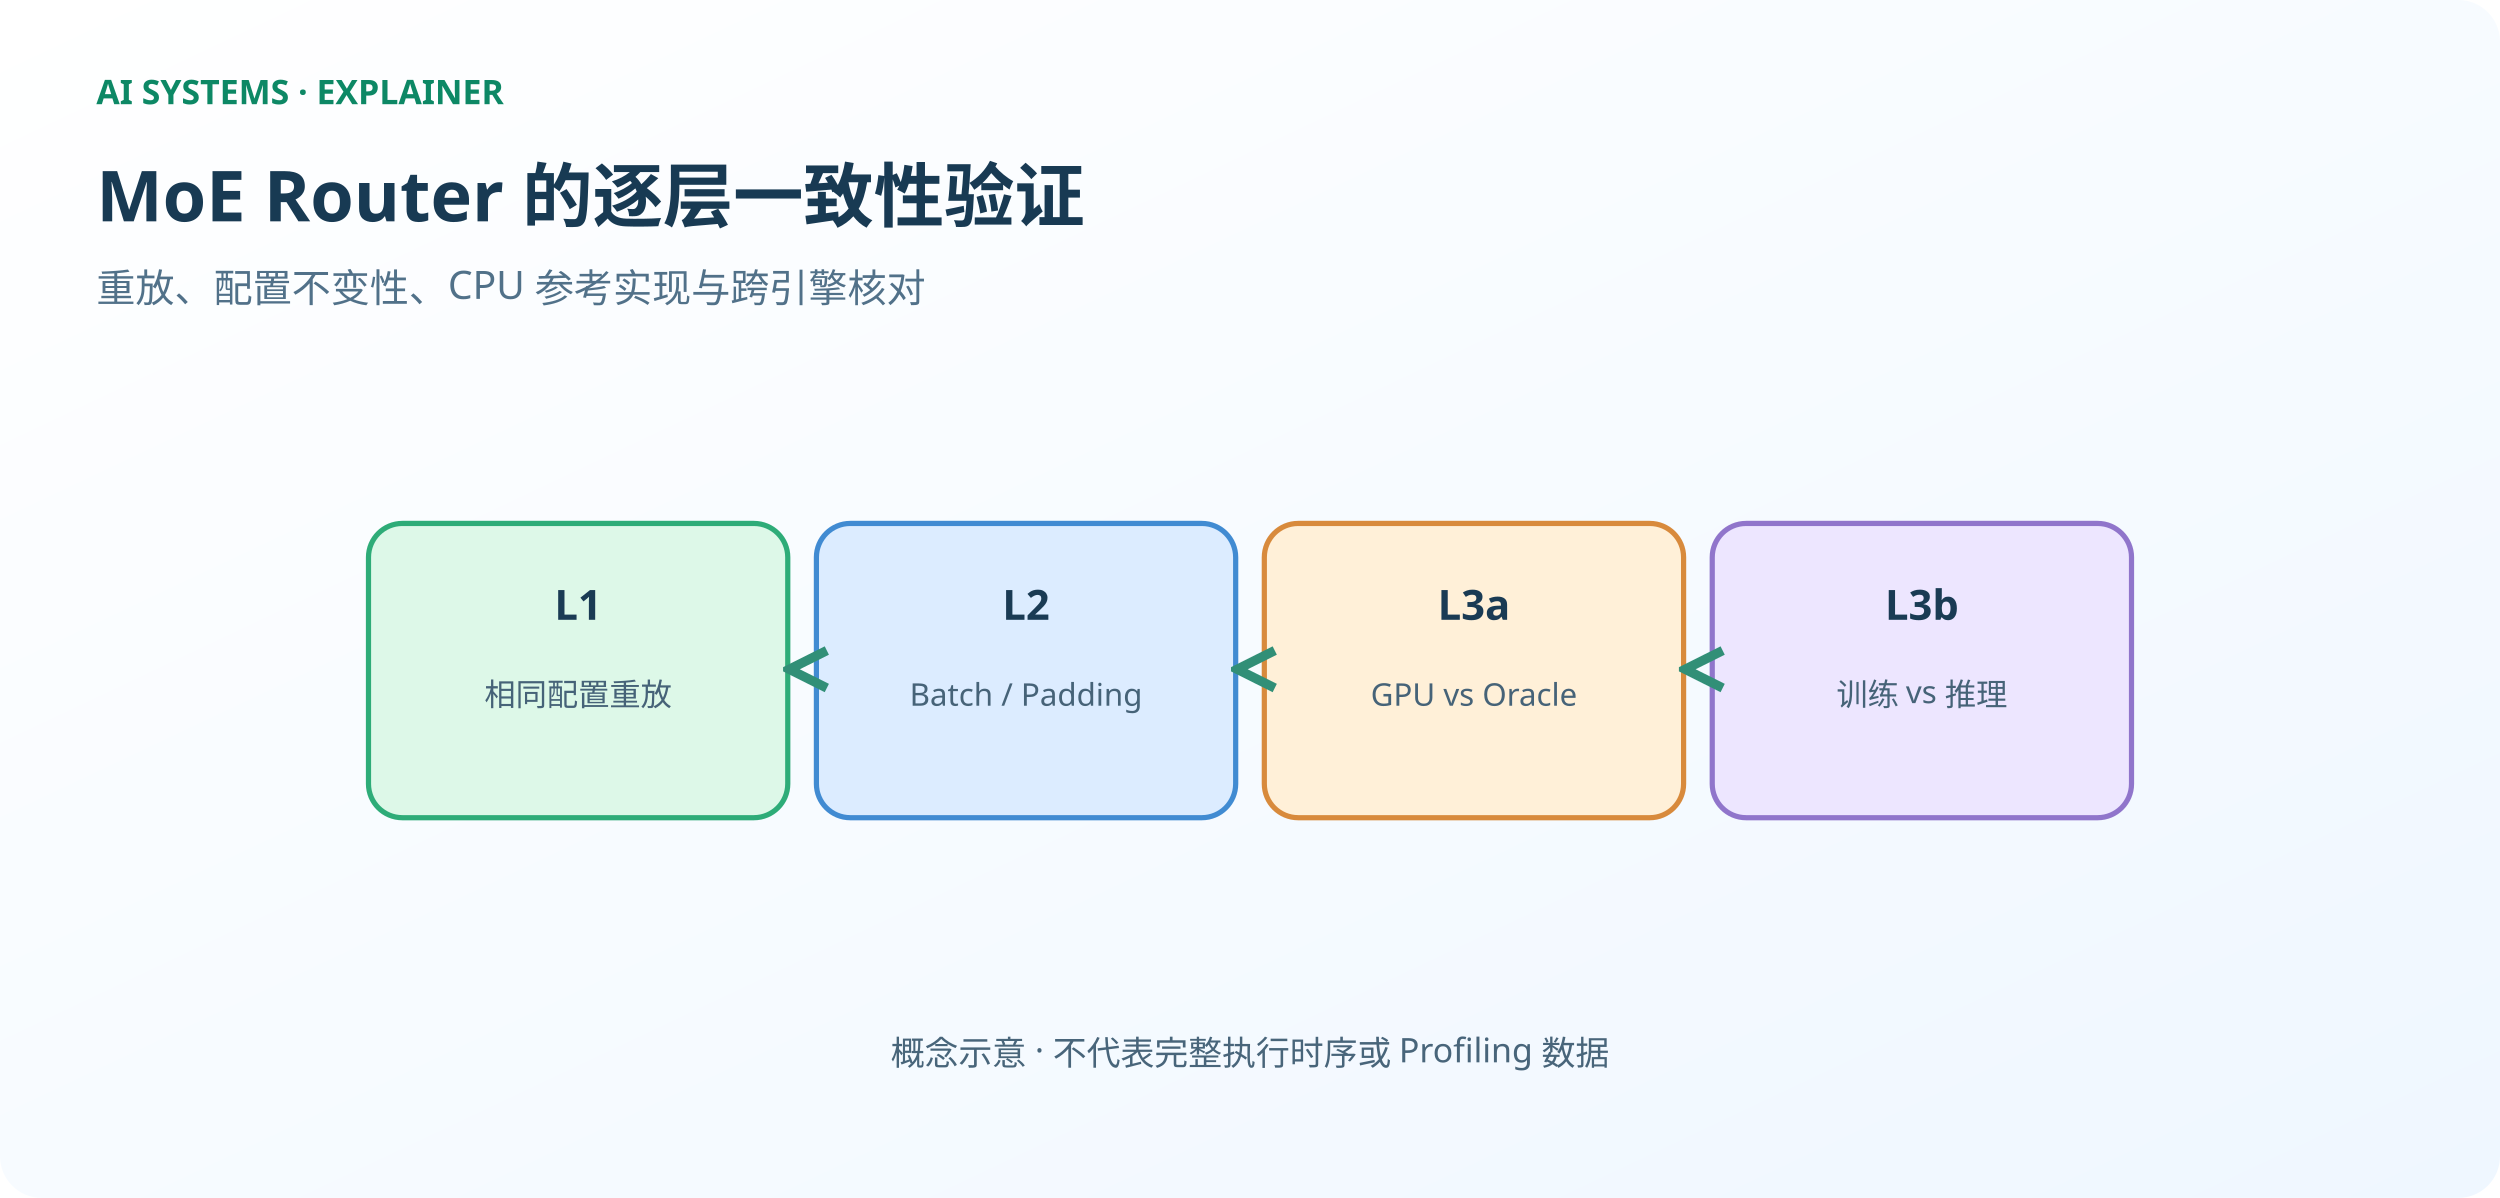
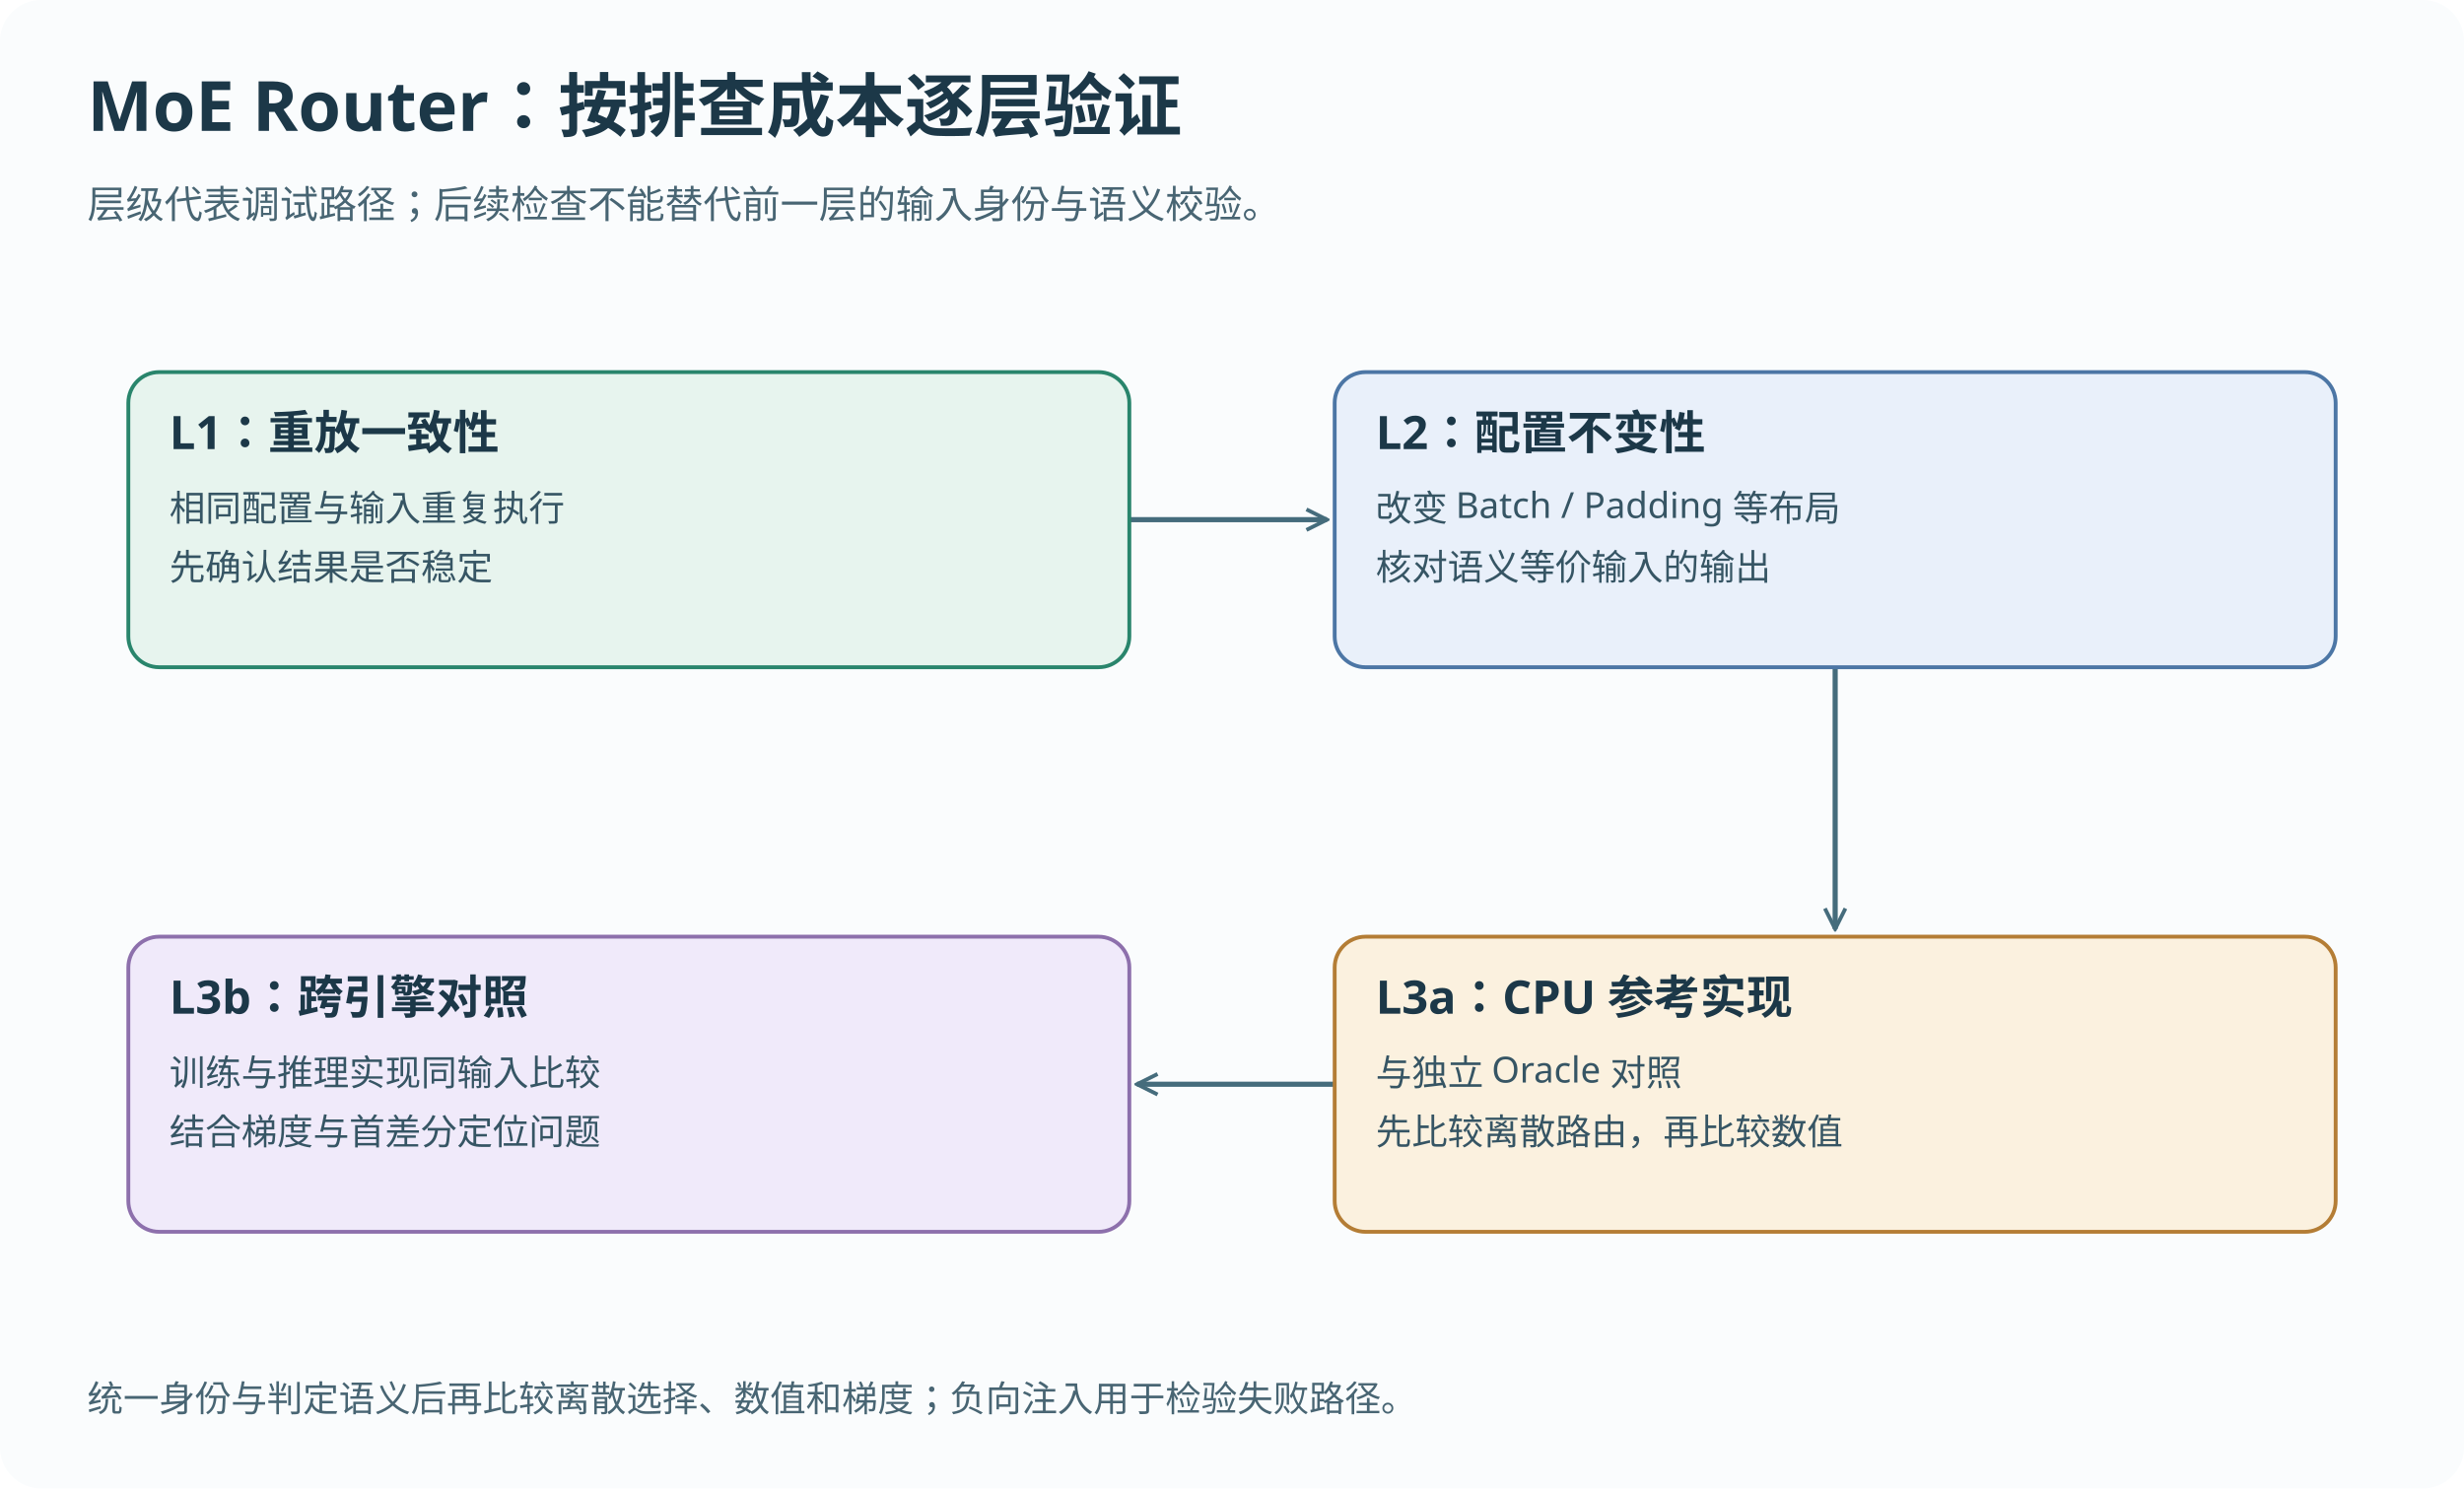
- <svg xmlns="http://www.w3.org/2000/svg" viewBox="0 0 960 460" role="img" aria-labelledby="t d">
+ <svg xmlns="http://www.w3.org/2000/svg" width="960" height="580" viewBox="0 0 960 580" role="img" aria-labelledby="title desc">
  <defs>
-     <linearGradient id="bg" x2="1" y2="1">
-       <stop stop-color="#fff" />
-       <stop offset="1" stop-color="#eff7ff" />
-     </linearGradient>
-     <marker id="arrow" markerWidth="8" markerHeight="8" refX="6" refY="4" orient="auto">
-       <path d="M1 1L7 4L1 7" stroke="#318f77" stroke-width="1.5" fill="none" />
+     <marker id="a" markerUnits="userSpaceOnUse" markerWidth="10" markerHeight="10" refX="9" refY="5" orient="auto">
+       <path d="M1 1L9 5L1 9" fill="none" stroke="#456c7c" stroke-width="1.5" />
    </marker>
  </defs>
-   <rect width="960" height="460" rx="16" fill="url(#bg)" />
-   <text x="37" y="40" fill="#0d8865" font-size="13" font-family="system-ui,PingFang SC" font-weight="700">AI SYSTEMS · EXPLAINER</text>
-   <text x="37" y="85" fill="#183a53" font-size="27" font-family="system-ui,PingFang SC" font-weight="750">MoE Router 的逐层一致性验证</text>
-   <text x="37" y="116" fill="#517189" font-size="15" font-family="system-ui,PingFang SC">重放、配置不变性、CPU 参考实现与跨引擎核对</text>
-   <rect x="141.5" y="201" width="161" height="113" rx="13" fill="#ddf8e8" stroke="#2eac78" stroke-width="2" />
-   <text x="222" y="238" fill="#1a3b54" font-family="system-ui,PingFang SC" font-size="16" font-weight="700" text-anchor="middle">L1</text>
-   <text x="222" y="271" fill="#466378" font-family="system-ui,PingFang SC" font-size="12" text-anchor="middle">相同配置重放</text>
-   <rect x="313.5" y="201" width="161" height="113" rx="13" fill="#dcecff" stroke="#418bd2" stroke-width="2" />
-   <text x="394" y="238" fill="#1a3b54" font-family="system-ui,PingFang SC" font-size="16" font-weight="700" text-anchor="middle">L2</text>
-   <text x="394" y="271" fill="#466378" font-family="system-ui,PingFang SC" font-size="12" text-anchor="middle">Batch / Padding</text>
-   <rect x="485.5" y="201" width="161" height="113" rx="13" fill="#fff0d8" stroke="#d88a3c" stroke-width="2" />
-   <text x="566" y="238" fill="#1a3b54" font-family="system-ui,PingFang SC" font-size="16" font-weight="700" text-anchor="middle">L3a</text>
-   <text x="566" y="271" fill="#466378" font-family="system-ui,PingFang SC" font-size="12" text-anchor="middle">GPU vs Oracle</text>
-   <rect x="657.5" y="201" width="161" height="113" rx="13" fill="#ede6ff" stroke="#9075cb" stroke-width="2" />
-   <text x="738" y="238" fill="#1a3b54" font-family="system-ui,PingFang SC" font-size="16" font-weight="700" text-anchor="middle">L3b</text>
-   <text x="738" y="271" fill="#466378" font-family="system-ui,PingFang SC" font-size="12" text-anchor="middle">训练 vs 推理</text>
-   <path d="M306.5 257H305.5" fill="none" stroke="#318f77" stroke-width="2.4" marker-end="url(#arrow)" />
-   <path d="M478.5 257H477.5" fill="none" stroke="#318f77" stroke-width="2.4" marker-end="url(#arrow)" />
-   <path d="M650.5 257H649.5" fill="none" stroke="#318f77" stroke-width="2.4" marker-end="url(#arrow)" />
-   <text x="480" y="409" text-anchor="middle" font-family="system-ui,PingFang SC" font-size="13" fill="#48657a">概念示意 · 不代表完整执行时序或 Profiling 数据</text>
+   <rect width="960" height="580" rx="16" fill="#fafcfd" />
+   <g font-family="system-ui,PingFang SC,Microsoft YaHei,sans-serif" fill="#1c3848">
+     <text x="34" y="51" font-size="27" font-weight="700">MoE Router：按排查成本逐层验证</text>
+     <text x="34" y="85" font-size="15" fill="#486573">层级代表调试路径；后续检查不能替代前一层的输入身份与语义校验。</text>
+     <path d="M440 202.5H517" fill="none" stroke="#456c7c" stroke-width="2" marker-end="url(#a)" />
+     <path d="M715 260V311H715V362" fill="none" stroke="#456c7c" stroke-width="2" marker-end="url(#a)" />
+     <path d="M520 422.5H443" fill="none" stroke="#456c7c" stroke-width="2" marker-end="url(#a)" />
+     <rect x="50" y="145" width="390" height="115" rx="12" fill="#e7f4ee" stroke="#29856c" stroke-width="1.5" />
+     <text x="66" y="175" font-size="18" font-weight="650">L1：重放一致性</text>
+     <text x="66" y="203" font-size="14" fill="#365564">相同配置与输入重复执行</text>
+     <text x="66" y="226" font-size="14" fill="#365564">先确认结果是否稳定</text>
+     <rect x="520" y="145" width="390" height="115" rx="12" fill="#e9f0fa" stroke="#4c76a5" stroke-width="1.5" />
+     <text x="536" y="175" font-size="18" font-weight="650">L2：配置不变性</text>
+     <text x="536" y="203" font-size="14" fill="#365564">改变 Batch / Padding 等布局</text>
+     <text x="536" y="226" font-size="14" fill="#365564">核对语义等价输入的输出</text>
+     <rect x="520" y="365" width="390" height="115" rx="12" fill="#fbf1df" stroke="#b47d35" stroke-width="1.5" />
+     <text x="536" y="395" font-size="18" font-weight="650">L3a：CPU 参考实现</text>
+     <text x="536" y="423" font-size="14" fill="#365564">与独立 Oracle 对照</text>
+     <text x="536" y="446" font-size="14" fill="#365564">先比较离散路由，再比较数值</text>
+     <rect x="50" y="365" width="390" height="115" rx="12" fill="#f0eafa" stroke="#8d70ac" stroke-width="1.5" />
+     <text x="66" y="395" font-size="18" font-weight="650">L3b：跨引擎对照</text>
+     <text x="66" y="423" font-size="14" fill="#365564">训练与推理实现同输入比较</text>
+     <text x="66" y="446" font-size="14" fill="#365564">结合梯度与首差分定位问题</text>
+     <text x="34" y="550" font-size="14" fill="#486573">统一身份与判定语义后再比较离散选择、数值和梯度；负向注入用于检验失败路径。</text>
+   </g>
</svg>
